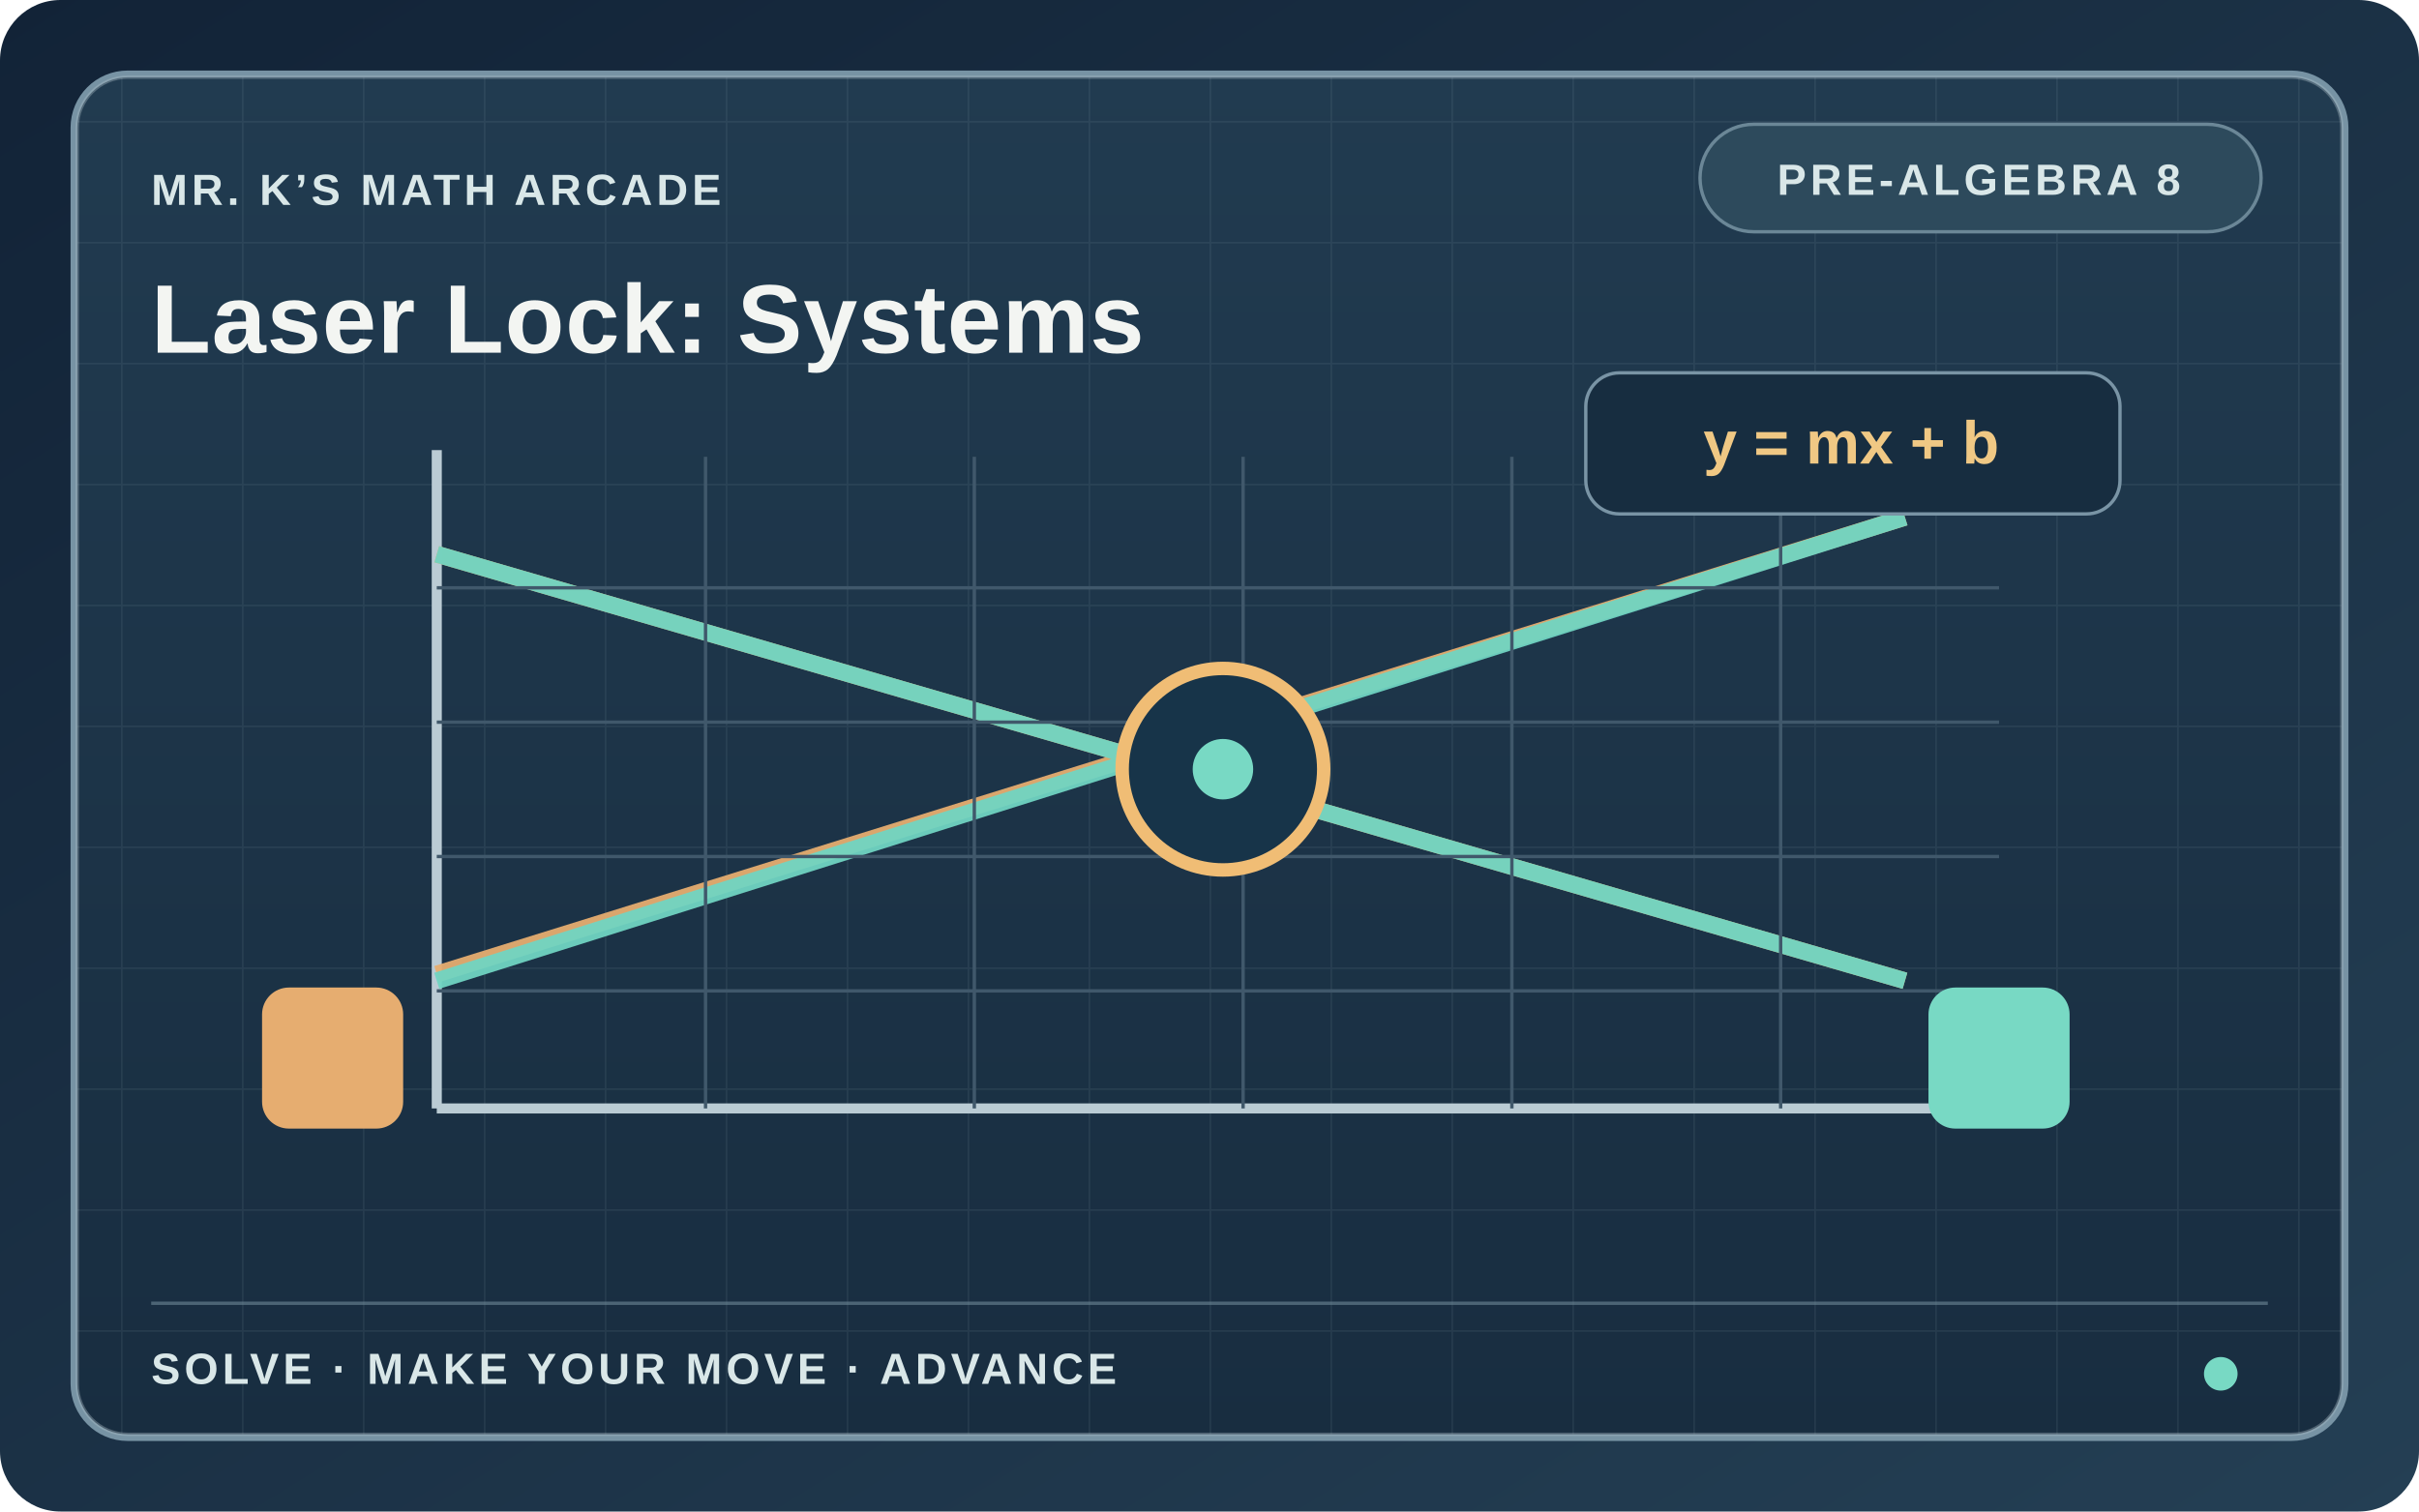
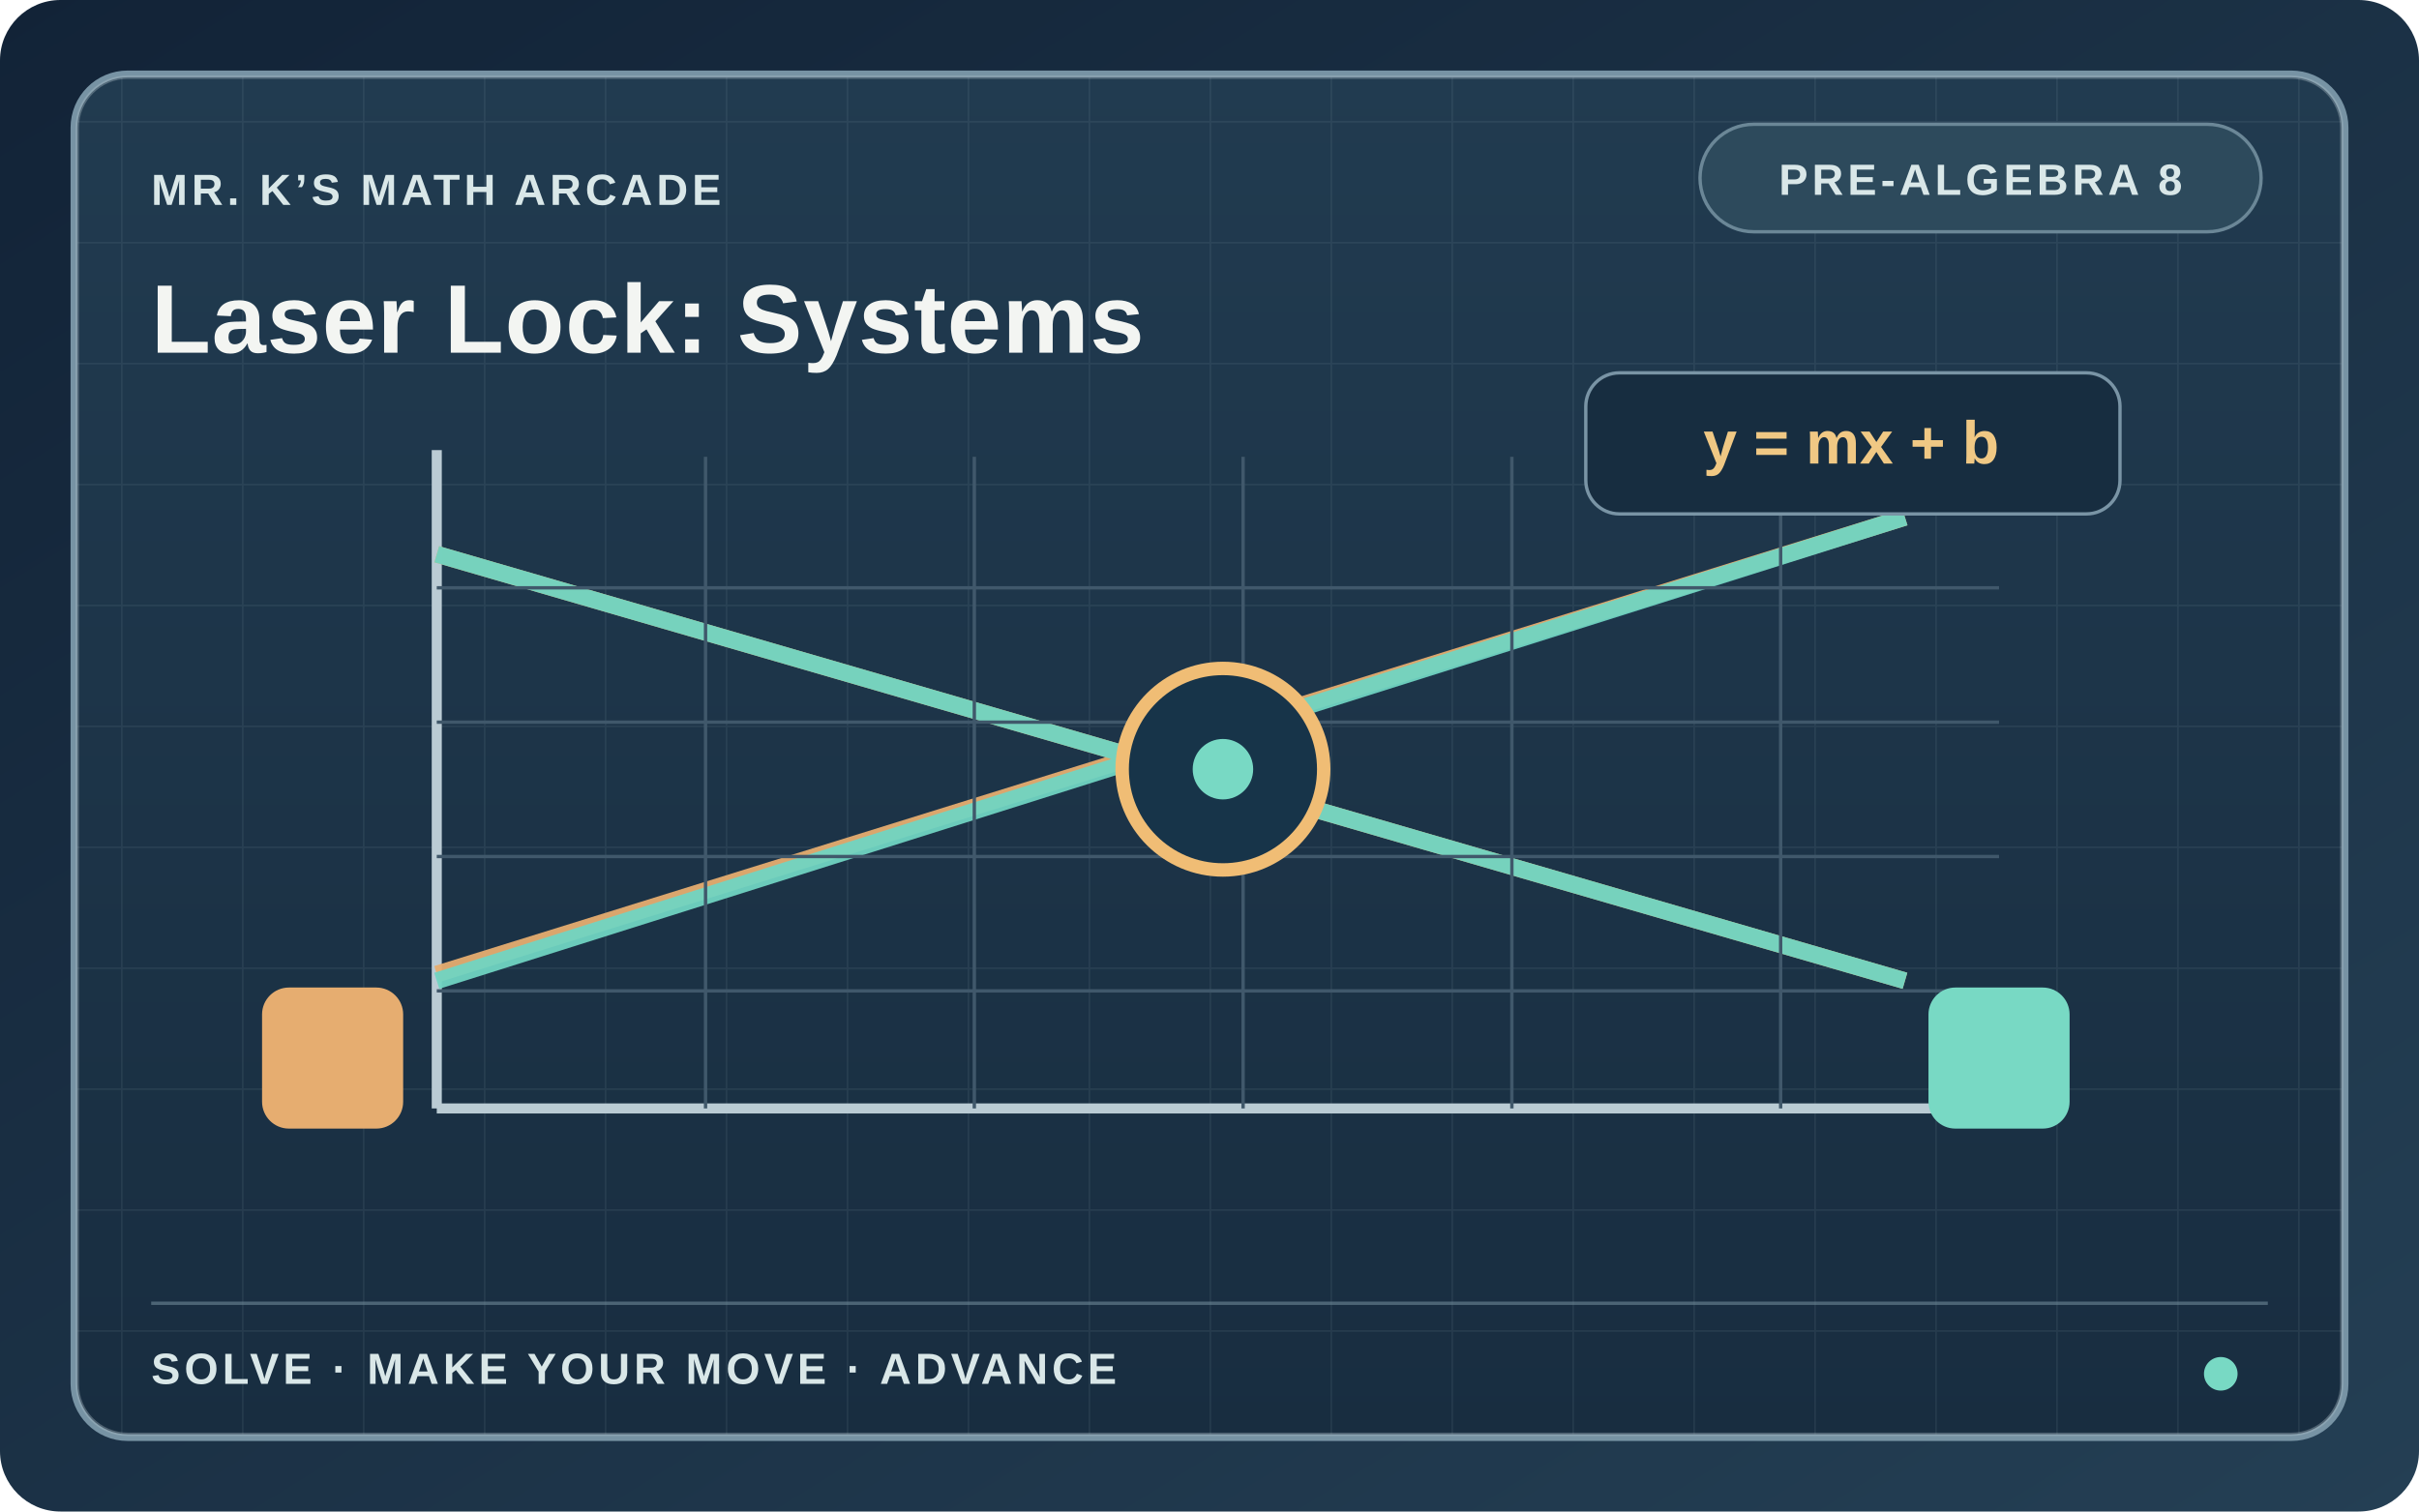
<svg xmlns="http://www.w3.org/2000/svg" viewBox="0 0 720 450" role="img" aria-label="Laser Lock: Systems">
  <defs>
    <linearGradient id="bg" x1="0" y1="0" x2="1" y2="1">
      <stop stop-color="#122337" />
      <stop offset="1" stop-color="#243f54" />
    </linearGradient>
    <linearGradient id="panel" x1="0" y1="0" x2="0" y2="1">
      <stop stop-color="#213b50" />
      <stop offset="1" stop-color="#182d40" />
    </linearGradient>
    <pattern id="grid" width="36" height="36" patternUnits="userSpaceOnUse">
      <path d="M36 0H0V36" fill="none" stroke="#a9c0ce" stroke-opacity=".09" />
    </pattern>
  </defs>
  <style>.title{font:700 29px Arial,Helvetica,sans-serif;fill:#f3f5f2;letter-spacing:.3px}.label{font:700 13px Arial,Helvetica,sans-serif;fill:#d9e7e8;letter-spacing:1.2px}.formula{font:700 18px Arial,Helvetica,sans-serif;fill:#f0c884}</style>
  <rect width="720" height="450" rx="18" fill="url(#bg)" />
  <rect x="22" y="22" width="676" height="406" rx="16" fill="url(#panel)" stroke="#7793a4" stroke-width="2" />
  <rect x="23" y="23" width="674" height="404" rx="15" fill="url(#grid)" />
  <text x="45" y="61" class="label">MR. K’S MATH ARCADE</text>
  <rect x="506" y="37" width="167" height="32" rx="16" fill="#2d4a5c" stroke="#6b8797" />
-   <text x="589" y="58" class="label" text-anchor="middle">PRE-ALGEBRA 8</text>
-   <text x="45" y="105" class="title">Laser Lock: Systems</text>
+   <text x="589.5" y="58" class="label" text-anchor="middle">PRE-ALGEBRA 8</text>
+   <text x="45" y="105" class="title" style="font-size:29px">Laser Lock: Systems</text>
  <g>
    <path d="M130 330V134M130 330H595" stroke="#bacbd4" stroke-width="3" />
    <path d="M130 290L567 154M130 165L567 292" fill="none" stroke="#e6ad70" stroke-width="5" opacity=".94" />
    <path d="M130 292L567 154M130 165L567 292" fill="none" stroke="#70d5c2" stroke-width="5" opacity=".94" />
    <g stroke="#40586b" stroke-width="1">
      <path d="M210 136V330M290 136V330M370 136V330M450 136V330M530 136V330" />
      <path d="M130 175H595M130 215H595M130 255H595M130 295H595" />
    </g>
    <circle cx="364" cy="229" r="30" fill="#173449" stroke="#f0bd75" stroke-width="4" />
    <circle cx="364" cy="229" r="9" fill="#78d9c4" />
    <rect x="472" y="111" width="159" height="42" rx="10" fill="#172d40" stroke="#7994a5" />
    <text x="551" y="138" class="formula" text-anchor="middle">y = mx + b</text>
    <rect x="78" y="294" width="42" height="42" rx="8" fill="#e6ad70" />
    <rect x="574" y="294" width="42" height="42" rx="8" fill="#78d9c4" />
  </g>
  <path d="M45 388H675" stroke="#6e8998" stroke-opacity=".6" />
  <text x="45" y="412" class="label">SOLVE  ·  MAKE YOUR MOVE  ·  ADVANCE</text>
  <circle cx="661" cy="409" r="5" fill="#78d9c4" />
  <rect x="23" y="23" width="674" height="404" rx="15" fill="none" stroke="#b2c2cb" stroke-opacity=".35" stroke-width="1" />
</svg>
